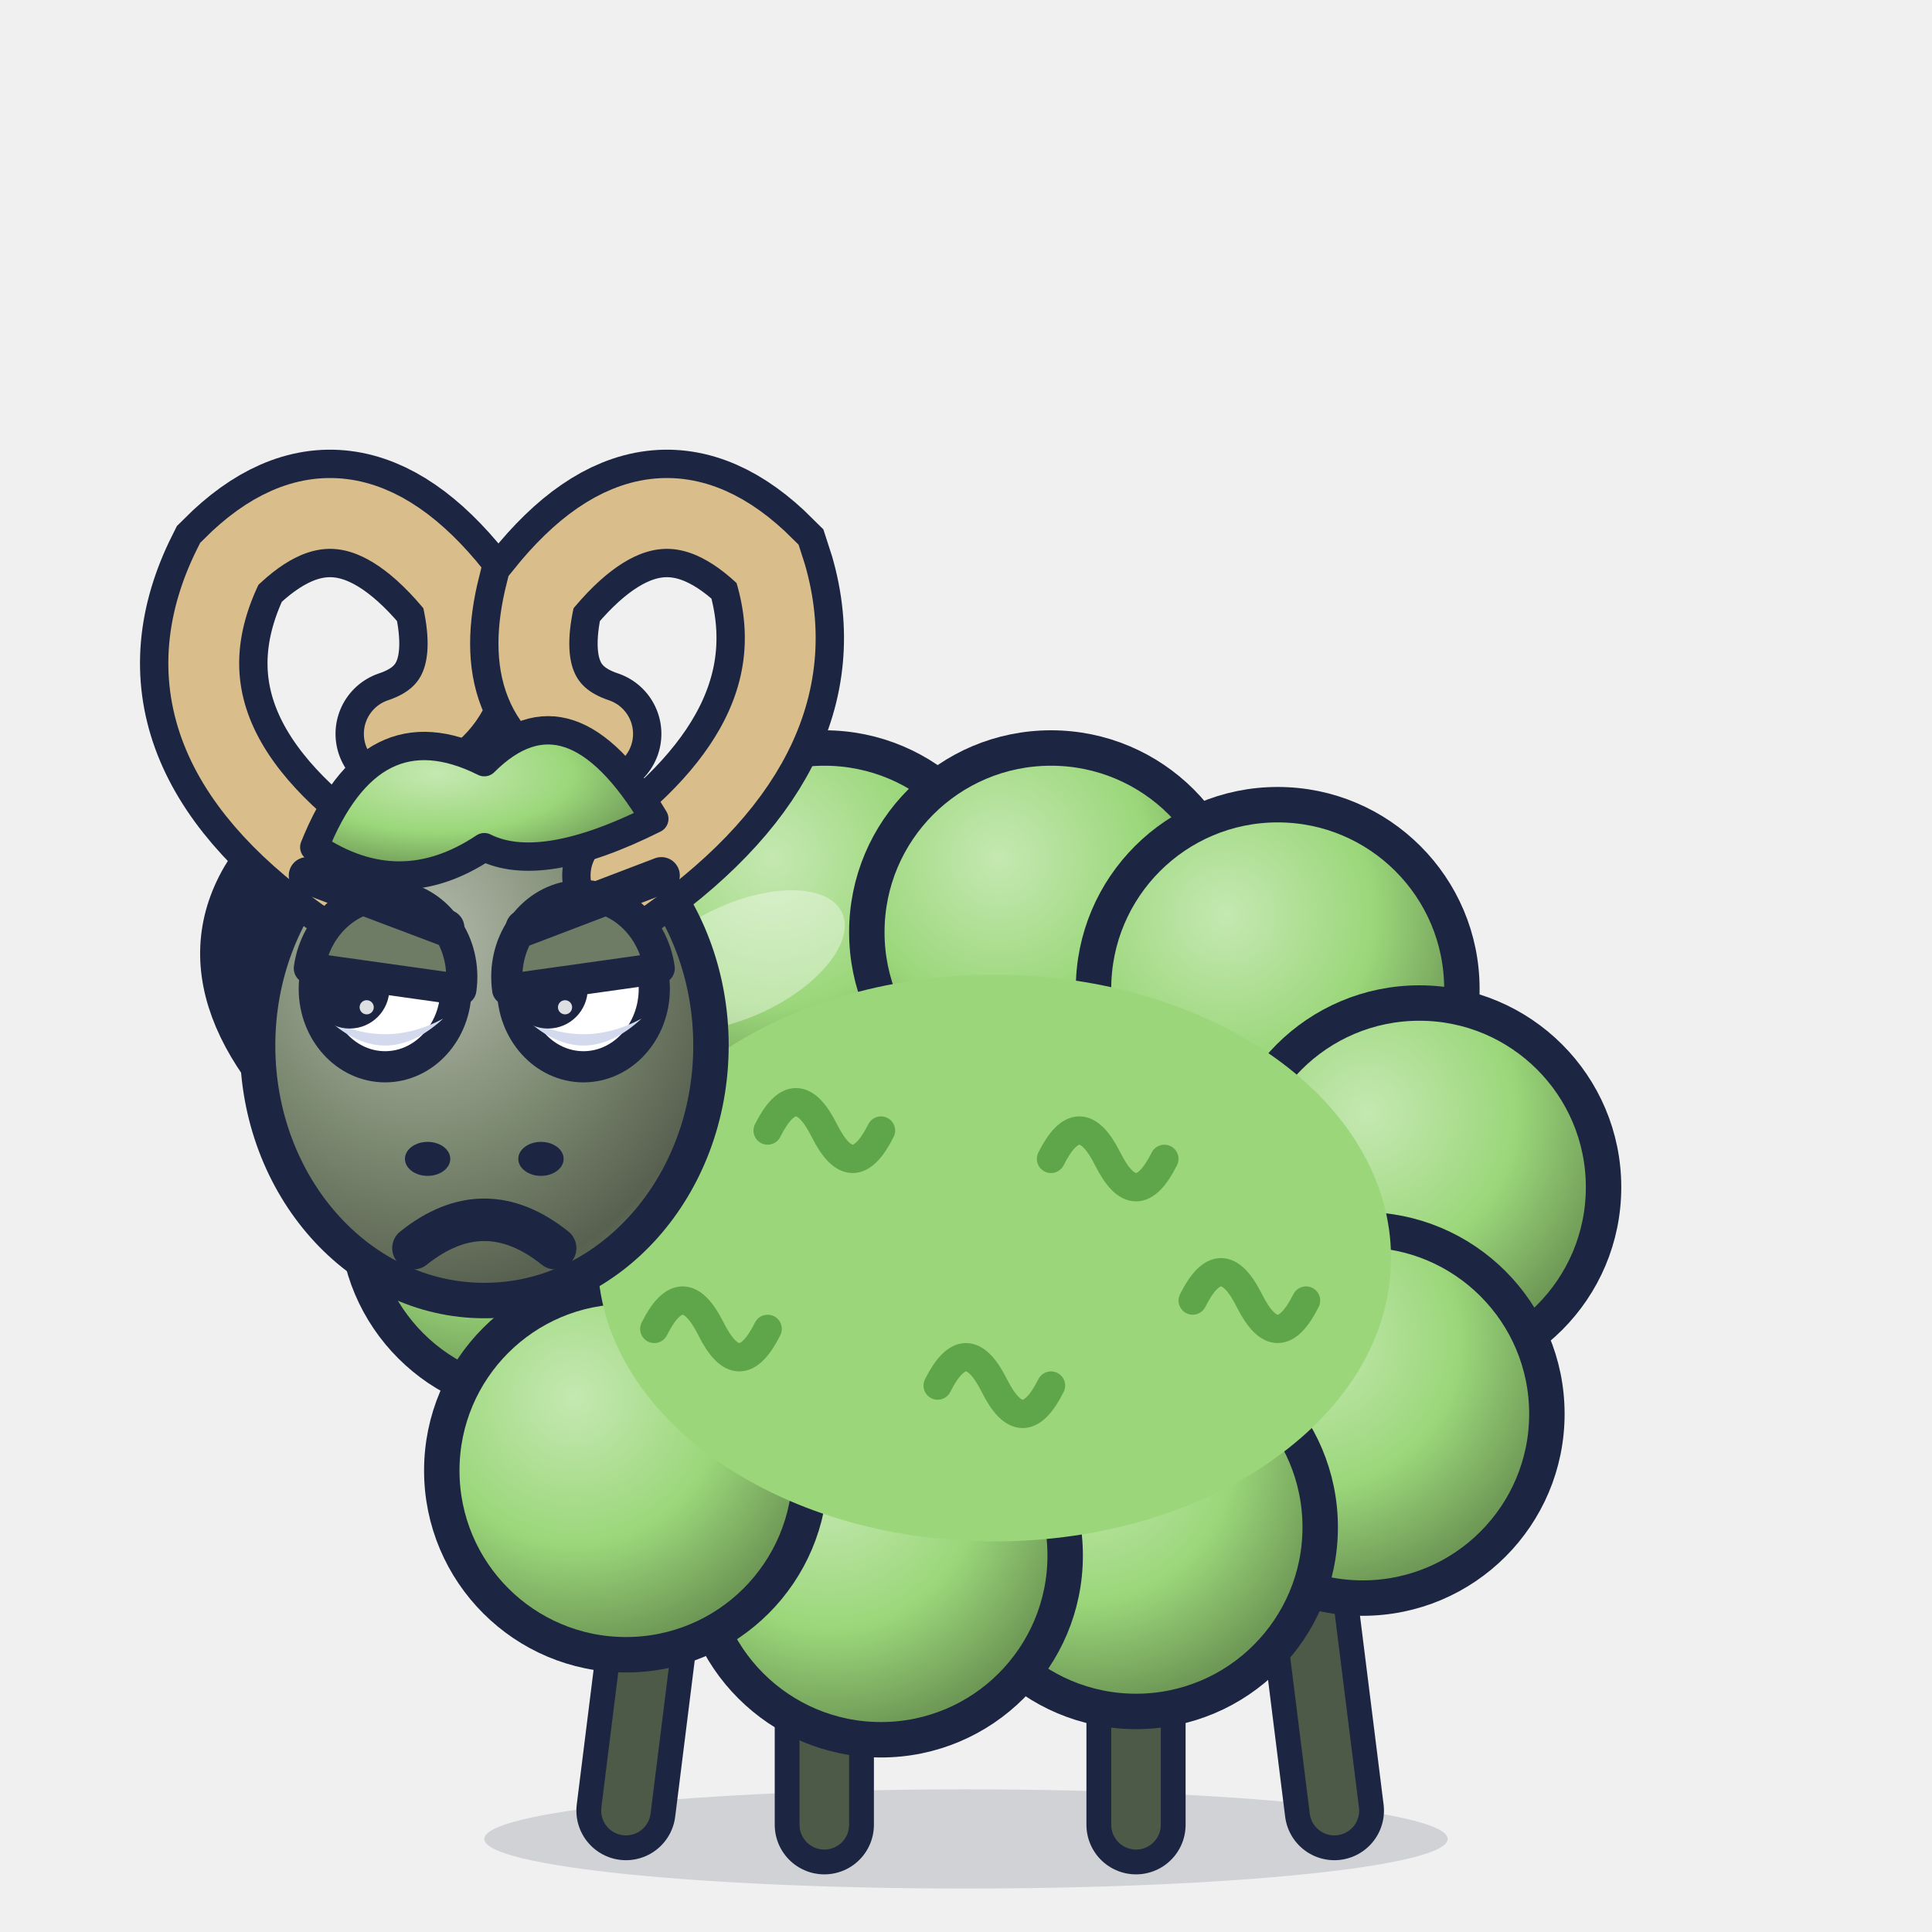
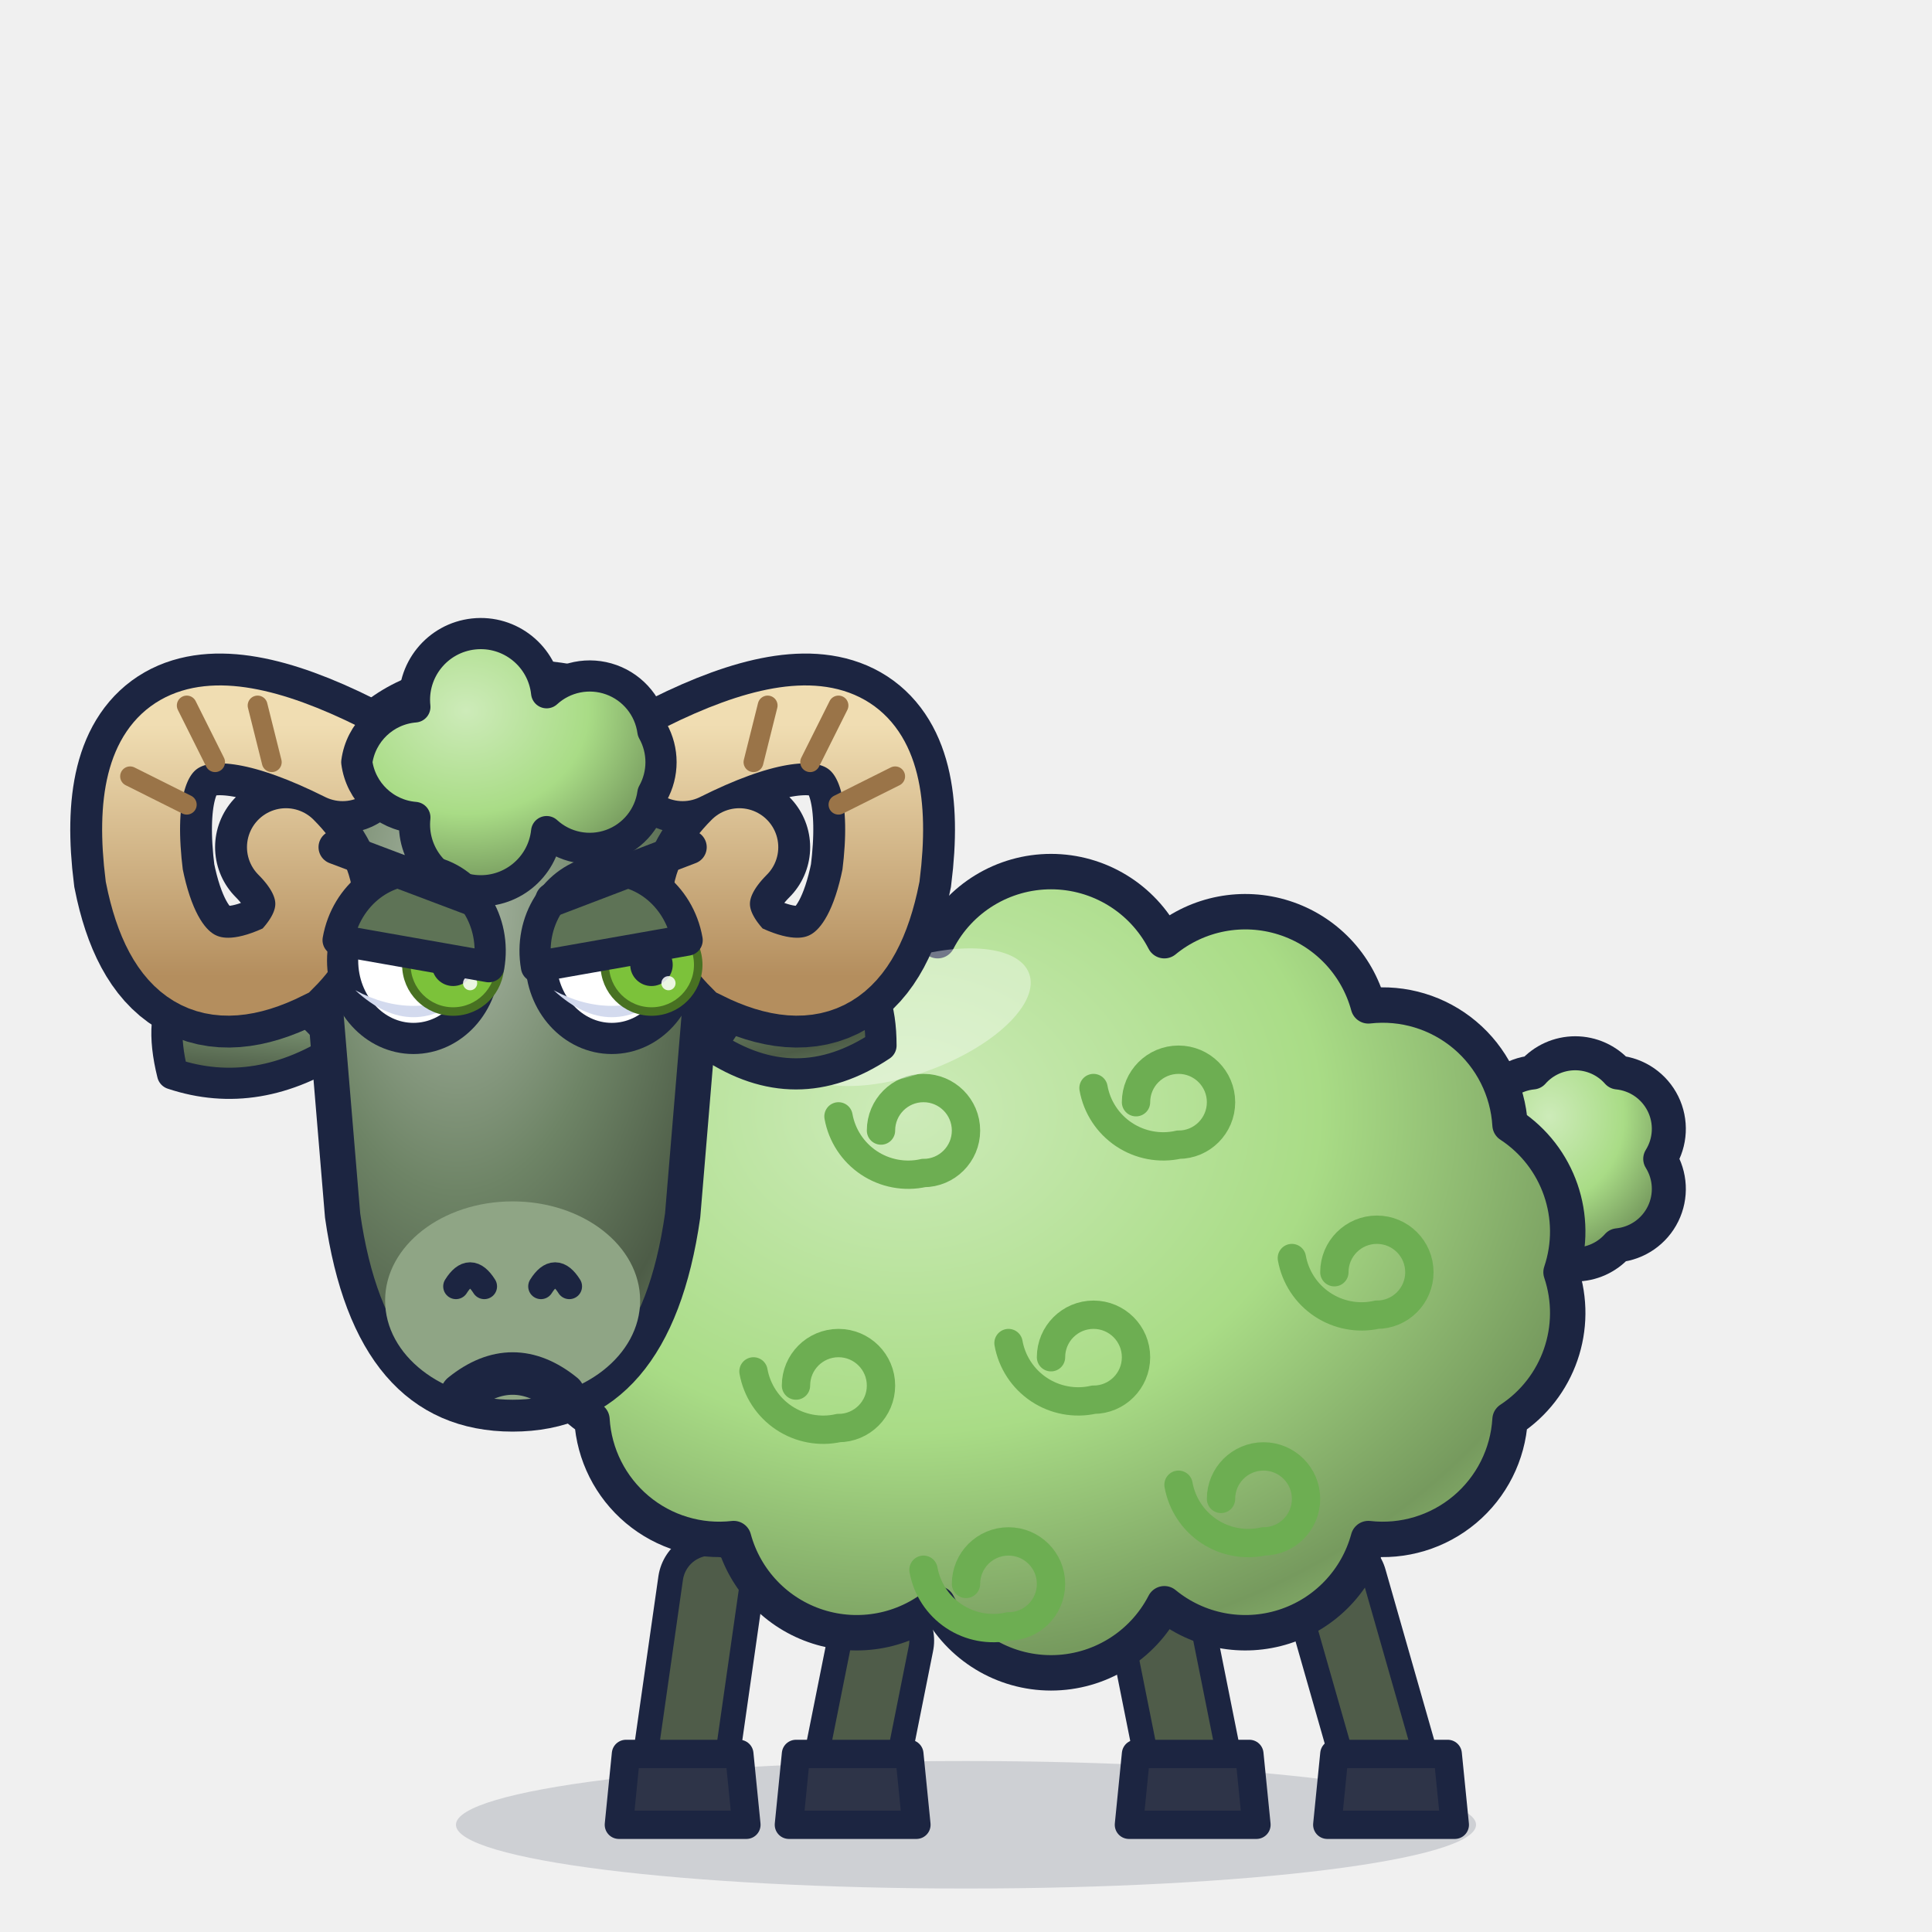
<svg viewBox="0 0 120 120" aria-hidden="true">
  <defs>
    <radialGradient id="mneidhammel_0" cx="36%" cy="30%" r="80%">
-       <stop offset="0" stop-color="#c5e8b2" />
-       <stop offset=".5" stop-color="#9BD77A" />
-       <stop offset=".86" stop-color="#6d9755" />
-       <stop offset="1" stop-color="#85b969" />
+       <stop offset="0" stop-color="#cdebb9" />
+       <stop offset=".5" stop-color="#A9DC86" />
+       <stop offset=".86" stop-color="#769a5e" />
+       <stop offset="1" stop-color="#91bd73" />
    </radialGradient>
    <radialGradient id="mneidhammel_1" cx="36%" cy="30%" r="80%">
-       <stop offset="0" stop-color="#b4bbad" />
-       <stop offset=".5" stop-color="#7D8A72" />
-       <stop offset=".86" stop-color="#586150" />
-       <stop offset="1" stop-color="#6c7762" />
+       <stop offset="0" stop-color="#abb8a6" />
+       <stop offset=".5" stop-color="#6E8466" />
+       <stop offset=".86" stop-color="#4d5c47" />
+       <stop offset="1" stop-color="#5f7258" />
    </radialGradient>
    <linearGradient id="mneidhammel_2" x1="0" y1="0" x2="0" y2="1">
-       <stop offset="0" stop-color="#E8D3A8" />
-       <stop offset="1" stop-color="#B8956A" />
+       <stop offset="0" stop-color="#F0DDB2" />
+       <stop offset="1" stop-color="#B48E5E" />
    </linearGradient>
  </defs>
  <g transform="translate(7.2 13.9) scale(0.88)">
-     <ellipse cx="60" cy="114" rx="34" ry="3.5" fill="#1C2541" opacity=".15" />
-     <path d="M38 96 L36 112 M50 98 L50 113 M72 98 L72 113 M84 96 L86 112" fill="none" stroke="#1C2541" stroke-width="7" stroke-linecap="round" />
-     <path d="M38 96 L36 112 M50 98 L50 113 M72 98 L72 113 M84 96 L86 112" fill="none" stroke="#4E5A48" stroke-width="3.5" stroke-linecap="round" />
-     <circle cx="30" cy="70" r="13" fill="url(#mneidhammel_0)" stroke="#1C2541" stroke-width="2.50" stroke-linejoin="round" stroke-linecap="round" />
-     <circle cx="36" cy="56" r="13" fill="url(#mneidhammel_0)" stroke="#1C2541" stroke-width="2.50" stroke-linejoin="round" stroke-linecap="round" />
-     <circle cx="50" cy="50" r="13" fill="url(#mneidhammel_0)" stroke="#1C2541" stroke-width="2.50" stroke-linejoin="round" stroke-linecap="round" />
-     <circle cx="66" cy="50" r="13" fill="url(#mneidhammel_0)" stroke="#1C2541" stroke-width="2.50" stroke-linejoin="round" stroke-linecap="round" />
-     <circle cx="82" cy="54" r="13" fill="url(#mneidhammel_0)" stroke="#1C2541" stroke-width="2.50" stroke-linejoin="round" stroke-linecap="round" />
-     <circle cx="92" cy="68" r="13" fill="url(#mneidhammel_0)" stroke="#1C2541" stroke-width="2.50" stroke-linejoin="round" stroke-linecap="round" />
-     <circle cx="88" cy="84" r="13" fill="url(#mneidhammel_0)" stroke="#1C2541" stroke-width="2.50" stroke-linejoin="round" stroke-linecap="round" />
-     <circle cx="72" cy="92" r="13" fill="url(#mneidhammel_0)" stroke="#1C2541" stroke-width="2.50" stroke-linejoin="round" stroke-linecap="round" />
-     <circle cx="54" cy="94" r="13" fill="url(#mneidhammel_0)" stroke="#1C2541" stroke-width="2.50" stroke-linejoin="round" stroke-linecap="round" />
-     <circle cx="36" cy="88" r="13" fill="url(#mneidhammel_0)" stroke="#1C2541" stroke-width="2.50" stroke-linejoin="round" stroke-linecap="round" />
-     <ellipse cx="62" cy="73" rx="28" ry="20" fill="#9BD77A" />
-     <path d="M46 64 q2 -4 4 0 q2 4 4 0" fill="none" stroke="#5FA64A" stroke-width="2" stroke-linecap="round" />
-     <path d="M66 66 q2 -4 4 0 q2 4 4 0" fill="none" stroke="#5FA64A" stroke-width="2" stroke-linecap="round" />
-     <path d="M58 82 q2 -4 4 0 q2 4 4 0" fill="none" stroke="#5FA64A" stroke-width="2" stroke-linecap="round" />
-     <path d="M76 76 q2 -4 4 0 q2 4 4 0" fill="none" stroke="#5FA64A" stroke-width="2" stroke-linecap="round" />
-     <path d="M38 78 q2 -4 4 0 q2 4 4 0" fill="none" stroke="#5FA64A" stroke-width="2" stroke-linecap="round" />
-     <ellipse cx="44" cy="52" rx="8" ry="4" fill="#fff" opacity=".38" transform="rotate(-25 44 52)" />
-     <path d="M14 42 Q4 50 12 60 Q18 64 22 58" fill="none" stroke="#1C2541" stroke-width="5.00" stroke-linejoin="round" stroke-linecap="round" />
-     <ellipse cx="26" cy="58" rx="16" ry="18" fill="url(#mneidhammel_1)" stroke="#1C2541" stroke-width="2.50" stroke-linejoin="round" stroke-linecap="round" />
-     <path d="M16 46 Q2 36 8 24 Q16 16 24 26 Q26 34 20 36" fill="none" stroke="#1C2541" stroke-width="9" stroke-linecap="round" />
-     <path d="M16 46 Q2 36 8 24 Q16 16 24 26 Q26 34 20 36" fill="none" stroke="#D9BE8C" stroke-width="5" stroke-linecap="round" />
-     <path d="M36 46 Q50 36 46 24 Q38 16 30 26 Q28 34 34 36" fill="none" stroke="#1C2541" stroke-width="9" stroke-linecap="round" />
-     <path d="M36 46 Q50 36 46 24 Q38 16 30 26 Q28 34 34 36" fill="none" stroke="#D9BE8C" stroke-width="5" stroke-linecap="round" />
-     <path d="M14 44 Q18 34 26 38 Q32 32 38 42 Q30 46 26 44 Q20 48 14 44 Z" fill="url(#mneidhammel_0)" stroke="#1C2541" stroke-width="2.00" stroke-linejoin="round" stroke-linecap="round" />
-     <ellipse cx="19" cy="54" rx="5" ry="5.5" fill="#fff" stroke="#1C2541" stroke-width="2.20" stroke-linejoin="round" stroke-linecap="round" />
-     <path d="M14.9 56.1 Q19 59.9 23.1 56.1 Q19 58.3 14.9 56.1 Z" fill="#D3DAEE" />
-     <circle cx="16.5" cy="54" r="2.8" fill="#1C2541" />
-     <circle cx="15.1" cy="52.5" r="1" fill="#fff" />
-     <circle cx="17.7" cy="55.3" r="0.5" fill="#fff" opacity=".85" />
-     <path d="M13.6 53.3 A5.4 5.9 0 0 1 24.4 53.3 Z" fill="#6E7C66" stroke="#1C2541" stroke-width="2.20" stroke-linejoin="round" stroke-linecap="round" transform="rotate(8 19 53.3)" />
-     <path d="M13.5 46 L23.3 49.7" fill="none" stroke="#1C2541" stroke-width="2.6" stroke-linecap="round" />
-     <ellipse cx="33" cy="54" rx="5" ry="5.5" fill="#fff" stroke="#1C2541" stroke-width="2.20" stroke-linejoin="round" stroke-linecap="round" />
-     <path d="M28.9 56.1 Q33 59.9 37.1 56.1 Q33 58.3 28.9 56.1 Z" fill="#D3DAEE" />
-     <circle cx="30.5" cy="54" r="2.8" fill="#1C2541" />
-     <circle cx="29.1" cy="52.5" r="1" fill="#fff" />
-     <circle cx="31.7" cy="55.3" r="0.5" fill="#fff" opacity=".85" />
-     <path d="M27.6 53.3 A5.4 5.9 0 0 1 38.4 53.3 Z" fill="#6E7C66" stroke="#1C2541" stroke-width="2.20" stroke-linejoin="round" stroke-linecap="round" transform="rotate(-8 33 53.3)" />
-     <path d="M38.5 46 L28.8 49.7" fill="none" stroke="#1C2541" stroke-width="2.6" stroke-linecap="round" />
-     <ellipse cx="22" cy="66" rx="1.6" ry="1.2" fill="#1C2541" />
-     <ellipse cx="30" cy="66" rx="1.6" ry="1.2" fill="#1C2541" />
-     <path d="M21 72.3 Q26 68.3 31 72.3" fill="none" stroke="#1C2541" stroke-width="3.00" stroke-linejoin="round" stroke-linecap="round" />
+     <ellipse cx="60" cy="113" rx="36" ry="4.5" fill="#1C2541" opacity=".16" />
+     <path d="M42 96 L40 110" fill="none" stroke="#1C2541" stroke-width="7.5" stroke-linecap="round" stroke-linejoin="round" />
+     <path d="M42 96 L40 110" fill="none" stroke="#4F5C49" stroke-width="4" stroke-linecap="round" stroke-linejoin="round" />
+     <path d="M54 100 L52 110" fill="none" stroke="#1C2541" stroke-width="7.5" stroke-linecap="round" stroke-linejoin="round" />
+     <path d="M54 100 L52 110" fill="none" stroke="#4F5C49" stroke-width="4" stroke-linecap="round" stroke-linejoin="round" />
+     <path d="M74 100 L76 110" fill="none" stroke="#1C2541" stroke-width="7.5" stroke-linecap="round" stroke-linejoin="round" />
+     <path d="M74 100 L76 110" fill="none" stroke="#4F5C49" stroke-width="4" stroke-linecap="round" stroke-linejoin="round" />
+     <path d="M86 96 L90 110" fill="none" stroke="#1C2541" stroke-width="7.5" stroke-linecap="round" stroke-linejoin="round" />
+     <path d="M86 96 L90 110" fill="none" stroke="#4F5C49" stroke-width="4" stroke-linecap="round" stroke-linejoin="round" />
+     <path d="M36 108 L44 108 L44.5 113 L35.5 113 Z" fill="#2E3448" stroke="#1C2541" stroke-width="2.00" stroke-linejoin="round" stroke-linecap="round" />
+     <path d="M48 108 L56 108 L56.5 113 L47.5 113 Z" fill="#2E3448" stroke="#1C2541" stroke-width="2.00" stroke-linejoin="round" stroke-linecap="round" />
+     <path d="M72 108 L80 108 L80.5 113 L71.5 113 Z" fill="#2E3448" stroke="#1C2541" stroke-width="2.00" stroke-linejoin="round" stroke-linecap="round" />
+     <path d="M86 108 L94 108 L94.5 113 L85.5 113 Z" fill="#2E3448" stroke="#1C2541" stroke-width="2.00" stroke-linejoin="round" stroke-linecap="round" />
+     <path d="M109 66 A4 4 0 0 1 106 72.1 A4 4 0 0 1 100 72.1 A4 4 0 0 1 97 66 A4 4 0 0 1 100 59.9 A4 4 0 0 1 106 59.9 A4 4 0 0 1 109 66 Z" fill="url(#mneidhammel_0)" stroke="#1C2541" stroke-width="2.40" stroke-linejoin="round" stroke-linecap="round" />
+     <path d="M102 74 A9 9 0 0 1 98.4 84.4 A9 9 0 0 1 88.4 92.8 A9 9 0 0 1 74 97.4 A9 9 0 0 1 58 97.4 A9 9 0 0 1 43.6 92.8 A9 9 0 0 1 33.6 84.4 A9 9 0 0 1 30 74 A9 9 0 0 1 33.6 63.6 A9 9 0 0 1 43.6 55.2 A9 9 0 0 1 58 50.6 A9 9 0 0 1 74 50.6 A9 9 0 0 1 88.4 55.2 A9 9 0 0 1 98.4 63.6 A9 9 0 0 1 102 74 Z" fill="url(#mneidhammel_0)" stroke="#1C2541" stroke-width="2.50" stroke-linejoin="round" stroke-linecap="round" />
+     <path d="M54 64 a3 3 0 1 1 3 3 a5 5 0 0 1 -6 -4" fill="none" stroke="#6DAE52" stroke-width="2" stroke-linecap="round" />
+     <path d="M72 62 a3 3 0 1 1 3 3 a5 5 0 0 1 -6 -4" fill="none" stroke="#6DAE52" stroke-width="2" stroke-linecap="round" />
+     <path d="M86 74 a3 3 0 1 1 3 3 a5 5 0 0 1 -6 -4" fill="none" stroke="#6DAE52" stroke-width="2" stroke-linecap="round" />
+     <path d="M66 80 a3 3 0 1 1 3 3 a5 5 0 0 1 -6 -4" fill="none" stroke="#6DAE52" stroke-width="2" stroke-linecap="round" />
+     <path d="M48 82 a3 3 0 1 1 3 3 a5 5 0 0 1 -6 -4" fill="none" stroke="#6DAE52" stroke-width="2" stroke-linecap="round" />
+     <path d="M78 90 a3 3 0 1 1 3 3 a5 5 0 0 1 -6 -4" fill="none" stroke="#6DAE52" stroke-width="2" stroke-linecap="round" />
+     <path d="M60 96 a3 3 0 1 1 3 3 a5 5 0 0 1 -6 -4" fill="none" stroke="#6DAE52" stroke-width="2" stroke-linecap="round" />
+     <ellipse cx="56" cy="56" rx="9" ry="4" fill="#fff" opacity=".38" transform="rotate(-20 56 56)" />
+     <path d="M10 52 Q2 52 4 60 Q10 62 16 58 Z M46 52 Q54 50 54 58 Q48 62 42 58 Z" fill="url(#mneidhammel_1)" stroke="#1C2541" stroke-width="2.20" stroke-linejoin="round" stroke-linecap="round" />
+     <path d="M14 46 Q14 32 28 32 Q42 32 42 46 L40 70 Q38 84 28 84 Q18 84 16 70 Z" fill="url(#mneidhammel_1)" stroke="#1C2541" stroke-width="2.50" stroke-linejoin="round" stroke-linecap="round" />
+     <ellipse cx="28" cy="76" rx="9" ry="7" fill="#8FA585" />
+     <path d="M24 75 q1 -1.6 2 0 M30 75 q1 -1.6 2 0" fill="none" stroke="#1C2541" stroke-width="1.8" stroke-linecap="round" />
+     <path d="M24.4 82.6 Q28 79.7 31.6 82.6" fill="none" stroke="#1C2541" stroke-width="3.00" stroke-linejoin="round" stroke-linecap="round" />
+     <path d="M16 38 Q0 30 2 46 Q4 56 12 52 Q16 48 12 44" fill="none" stroke="#1C2541" stroke-width="10" stroke-linecap="round" />
+     <path d="M16 38 Q0 30 2 46 Q4 56 12 52 Q16 48 12 44" fill="none" stroke="url(#mneidhammel_2)" stroke-width="5.5" stroke-linecap="round" />
+     <path d="M10 34 l1 4 M5 34 l2 4 M1 39 l4 2" fill="none" stroke="#9A7448" stroke-width="1.4" stroke-linecap="round" />
+     <path d="M40 38 Q56 30 54 46 Q52 56 44 52 Q40 48 44 44" fill="none" stroke="#1C2541" stroke-width="10" stroke-linecap="round" />
+     <path d="M40 38 Q56 30 54 46 Q52 56 44 52 Q40 48 44 44" fill="none" stroke="url(#mneidhammel_2)" stroke-width="5.5" stroke-linecap="round" />
+     <path d="M46 34 l-1 4 M51 34 l-2 4 M55 39 l-4 2" fill="none" stroke="#9A7448" stroke-width="1.4" stroke-linecap="round" />
+     <path d="M17 38 A4.5 4.5 0 0 1 21.1 34.1 A4.5 4.5 0 0 1 30.4 33.1 A4.5 4.5 0 0 1 37.9 35.8 A4.5 4.5 0 0 1 37.9 40.2 A4.5 4.5 0 0 1 30.4 42.9 A4.5 4.5 0 0 1 21.1 41.9 A4.5 4.5 0 0 1 17 38 Z" fill="url(#mneidhammel_0)" stroke="#1C2541" stroke-width="2.20" stroke-linejoin="round" stroke-linecap="round" />
+     <ellipse cx="21" cy="52" rx="5" ry="5.5" fill="#fff" stroke="#1C2541" stroke-width="2.20" stroke-linejoin="round" stroke-linecap="round" />
+     <path d="M16.9 54.1 Q21 57.9 25.1 54.1 Q21 56.3 16.9 54.1 Z" fill="#D3DAEE" />
+     <circle cx="23.8" cy="52.3" r="3.3" fill="#7CC23A" stroke="#487122" stroke-width="0.6" />
+     <circle cx="23.8" cy="52.3" r="1.5" fill="#1C2541" />
+     <circle cx="22.4" cy="50.8" r="1" fill="#fff" />
+     <circle cx="25" cy="53.6" r="0.5" fill="#fff" opacity=".85" />
+     <path d="M15.6 51.5 A5.4 5.9 0 0 1 26.4 51.5 Z" fill="#5E7356" stroke="#1C2541" stroke-width="2.20" stroke-linejoin="round" stroke-linecap="round" transform="rotate(10 21 51.5)" />
+     <path d="M15.5 44 L25.3 47.7" fill="none" stroke="#1C2541" stroke-width="2.4" stroke-linecap="round" />
+     <ellipse cx="35" cy="52" rx="5" ry="5.5" fill="#fff" stroke="#1C2541" stroke-width="2.20" stroke-linejoin="round" stroke-linecap="round" />
+     <path d="M30.9 54.1 Q35 57.9 39.1 54.1 Q35 56.3 30.9 54.1 Z" fill="#D3DAEE" />
+     <circle cx="37.8" cy="52.3" r="3.3" fill="#7CC23A" stroke="#487122" stroke-width="0.6" />
+     <circle cx="37.8" cy="52.3" r="1.5" fill="#1C2541" />
+     <circle cx="36.4" cy="50.8" r="1" fill="#fff" />
+     <circle cx="39" cy="53.6" r="0.5" fill="#fff" opacity=".85" />
+     <path d="M29.6 51.5 A5.4 5.9 0 0 1 40.4 51.5 Z" fill="#5E7356" stroke="#1C2541" stroke-width="2.20" stroke-linejoin="round" stroke-linecap="round" transform="rotate(-10 35 51.5)" />
+     <path d="M40.5 44 L30.8 47.7" fill="none" stroke="#1C2541" stroke-width="2.4" stroke-linecap="round" />
  </g>
</svg>
